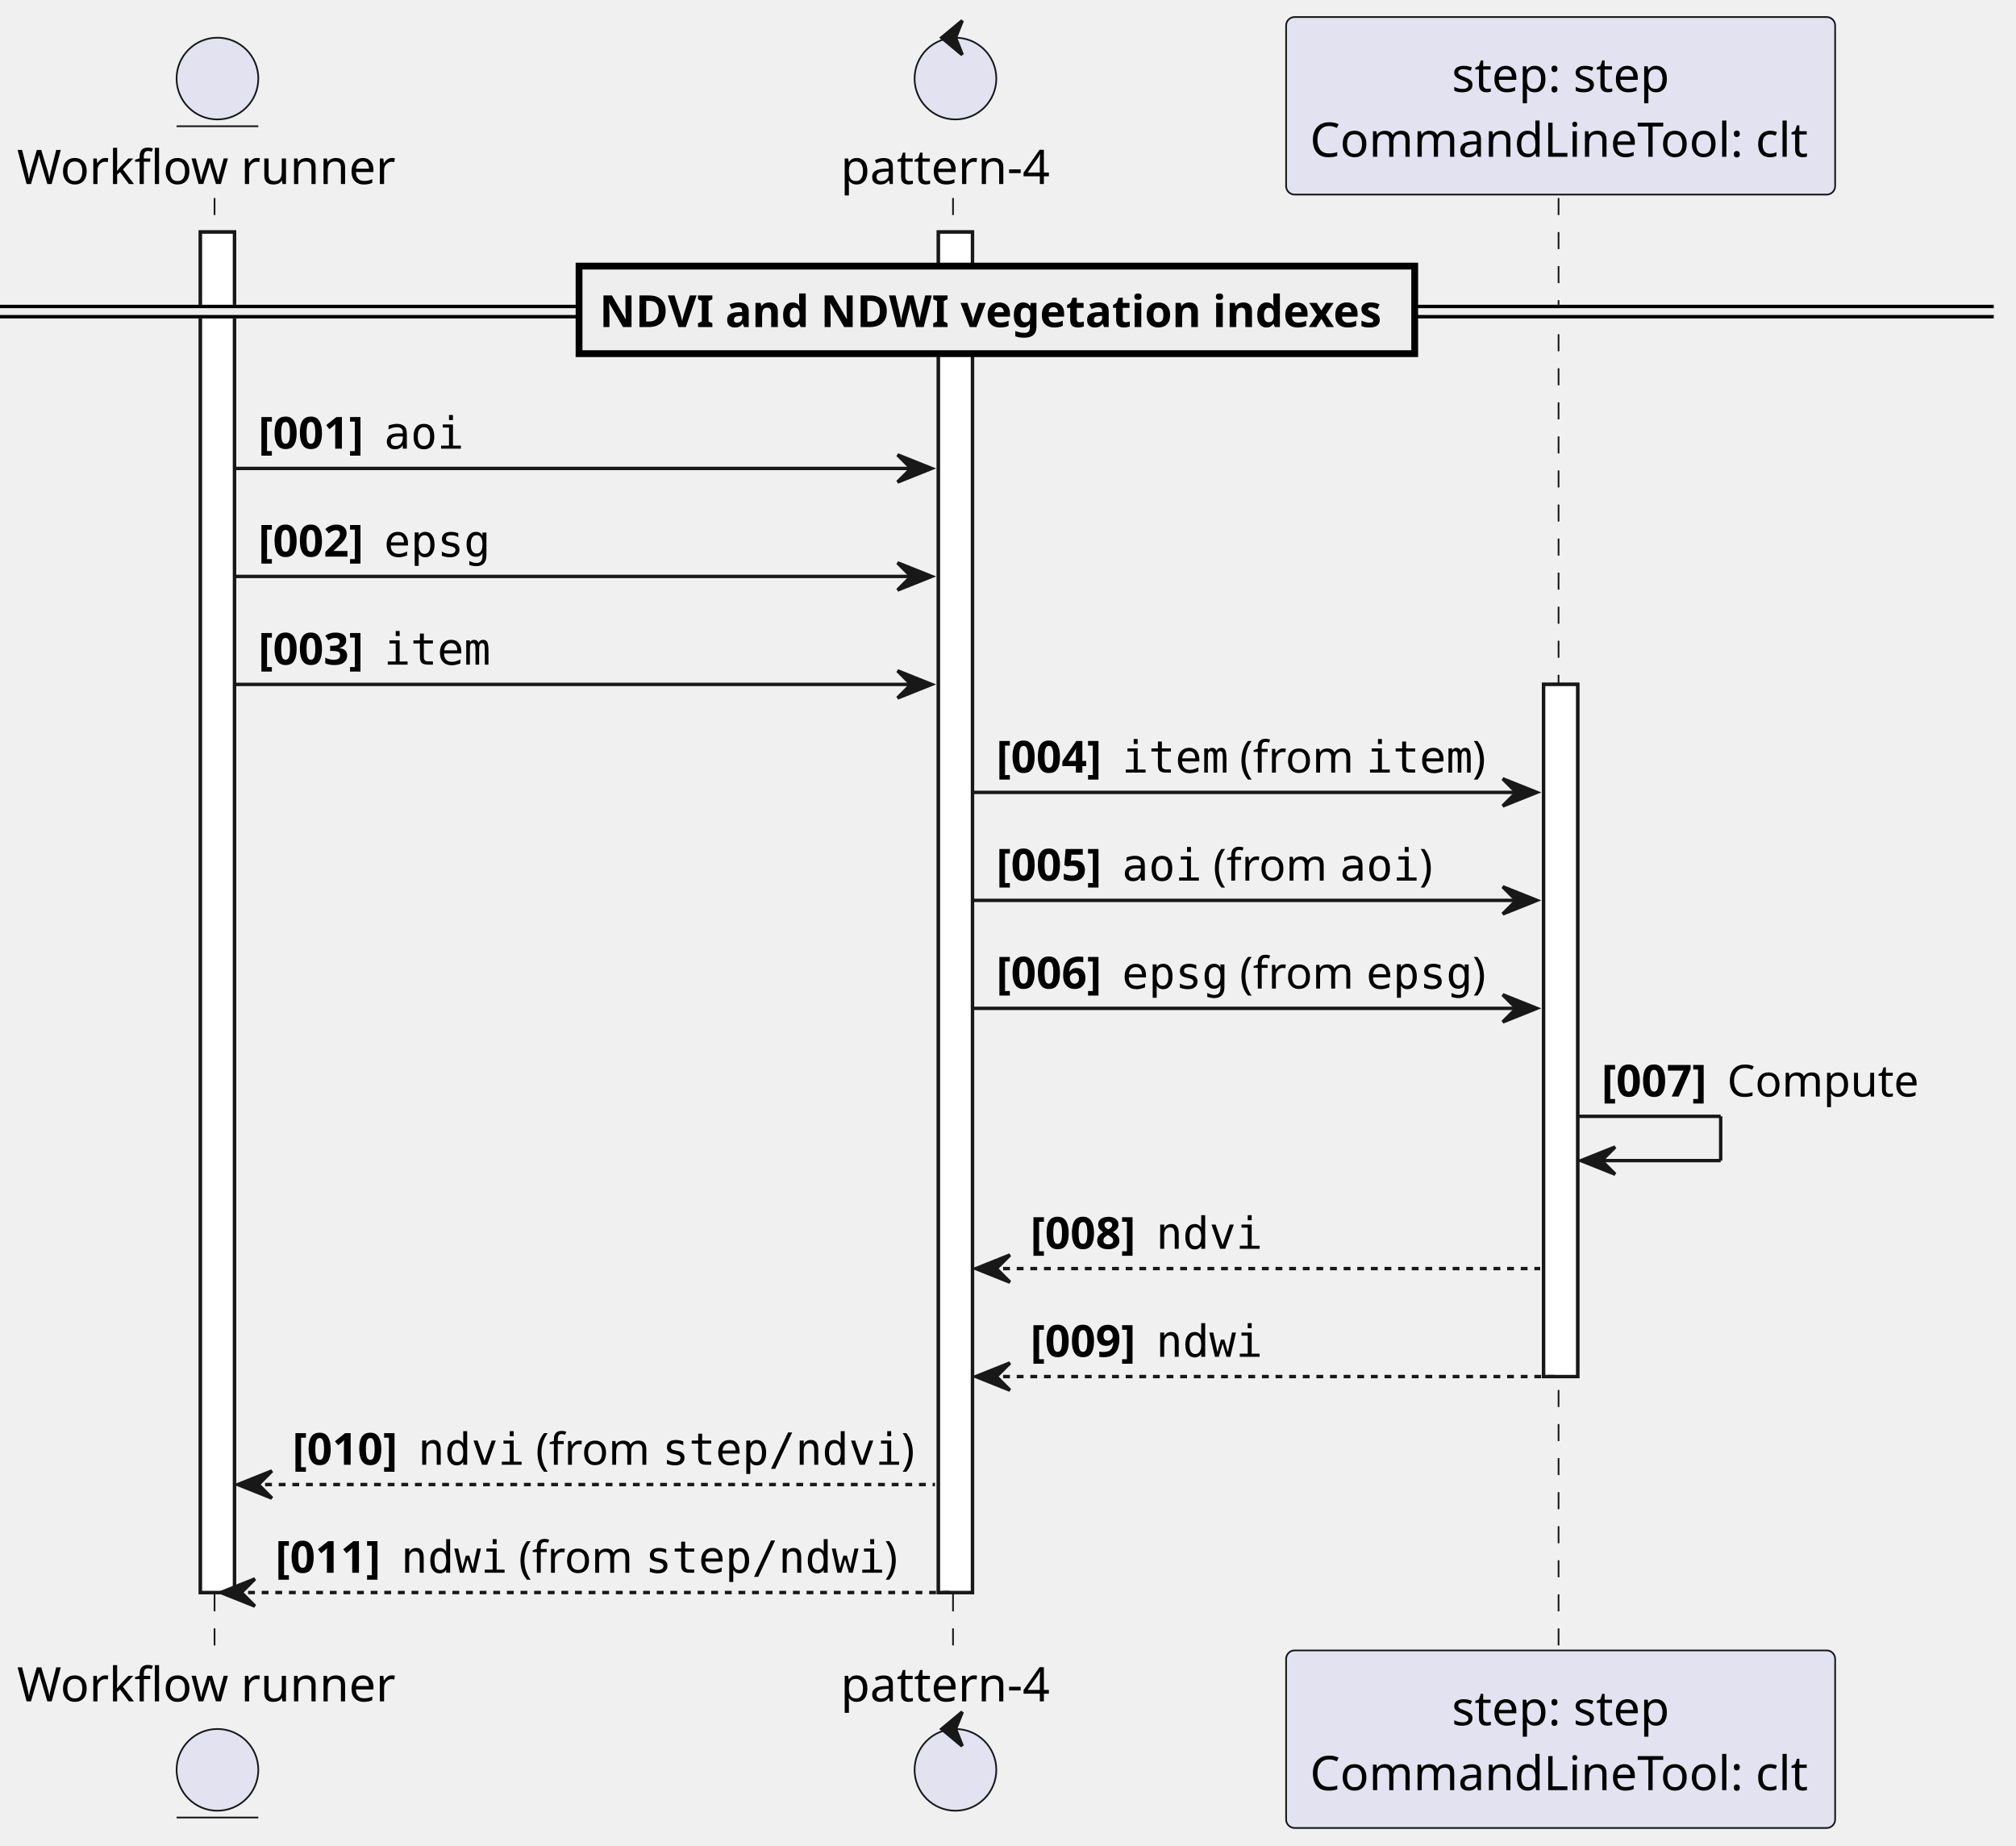
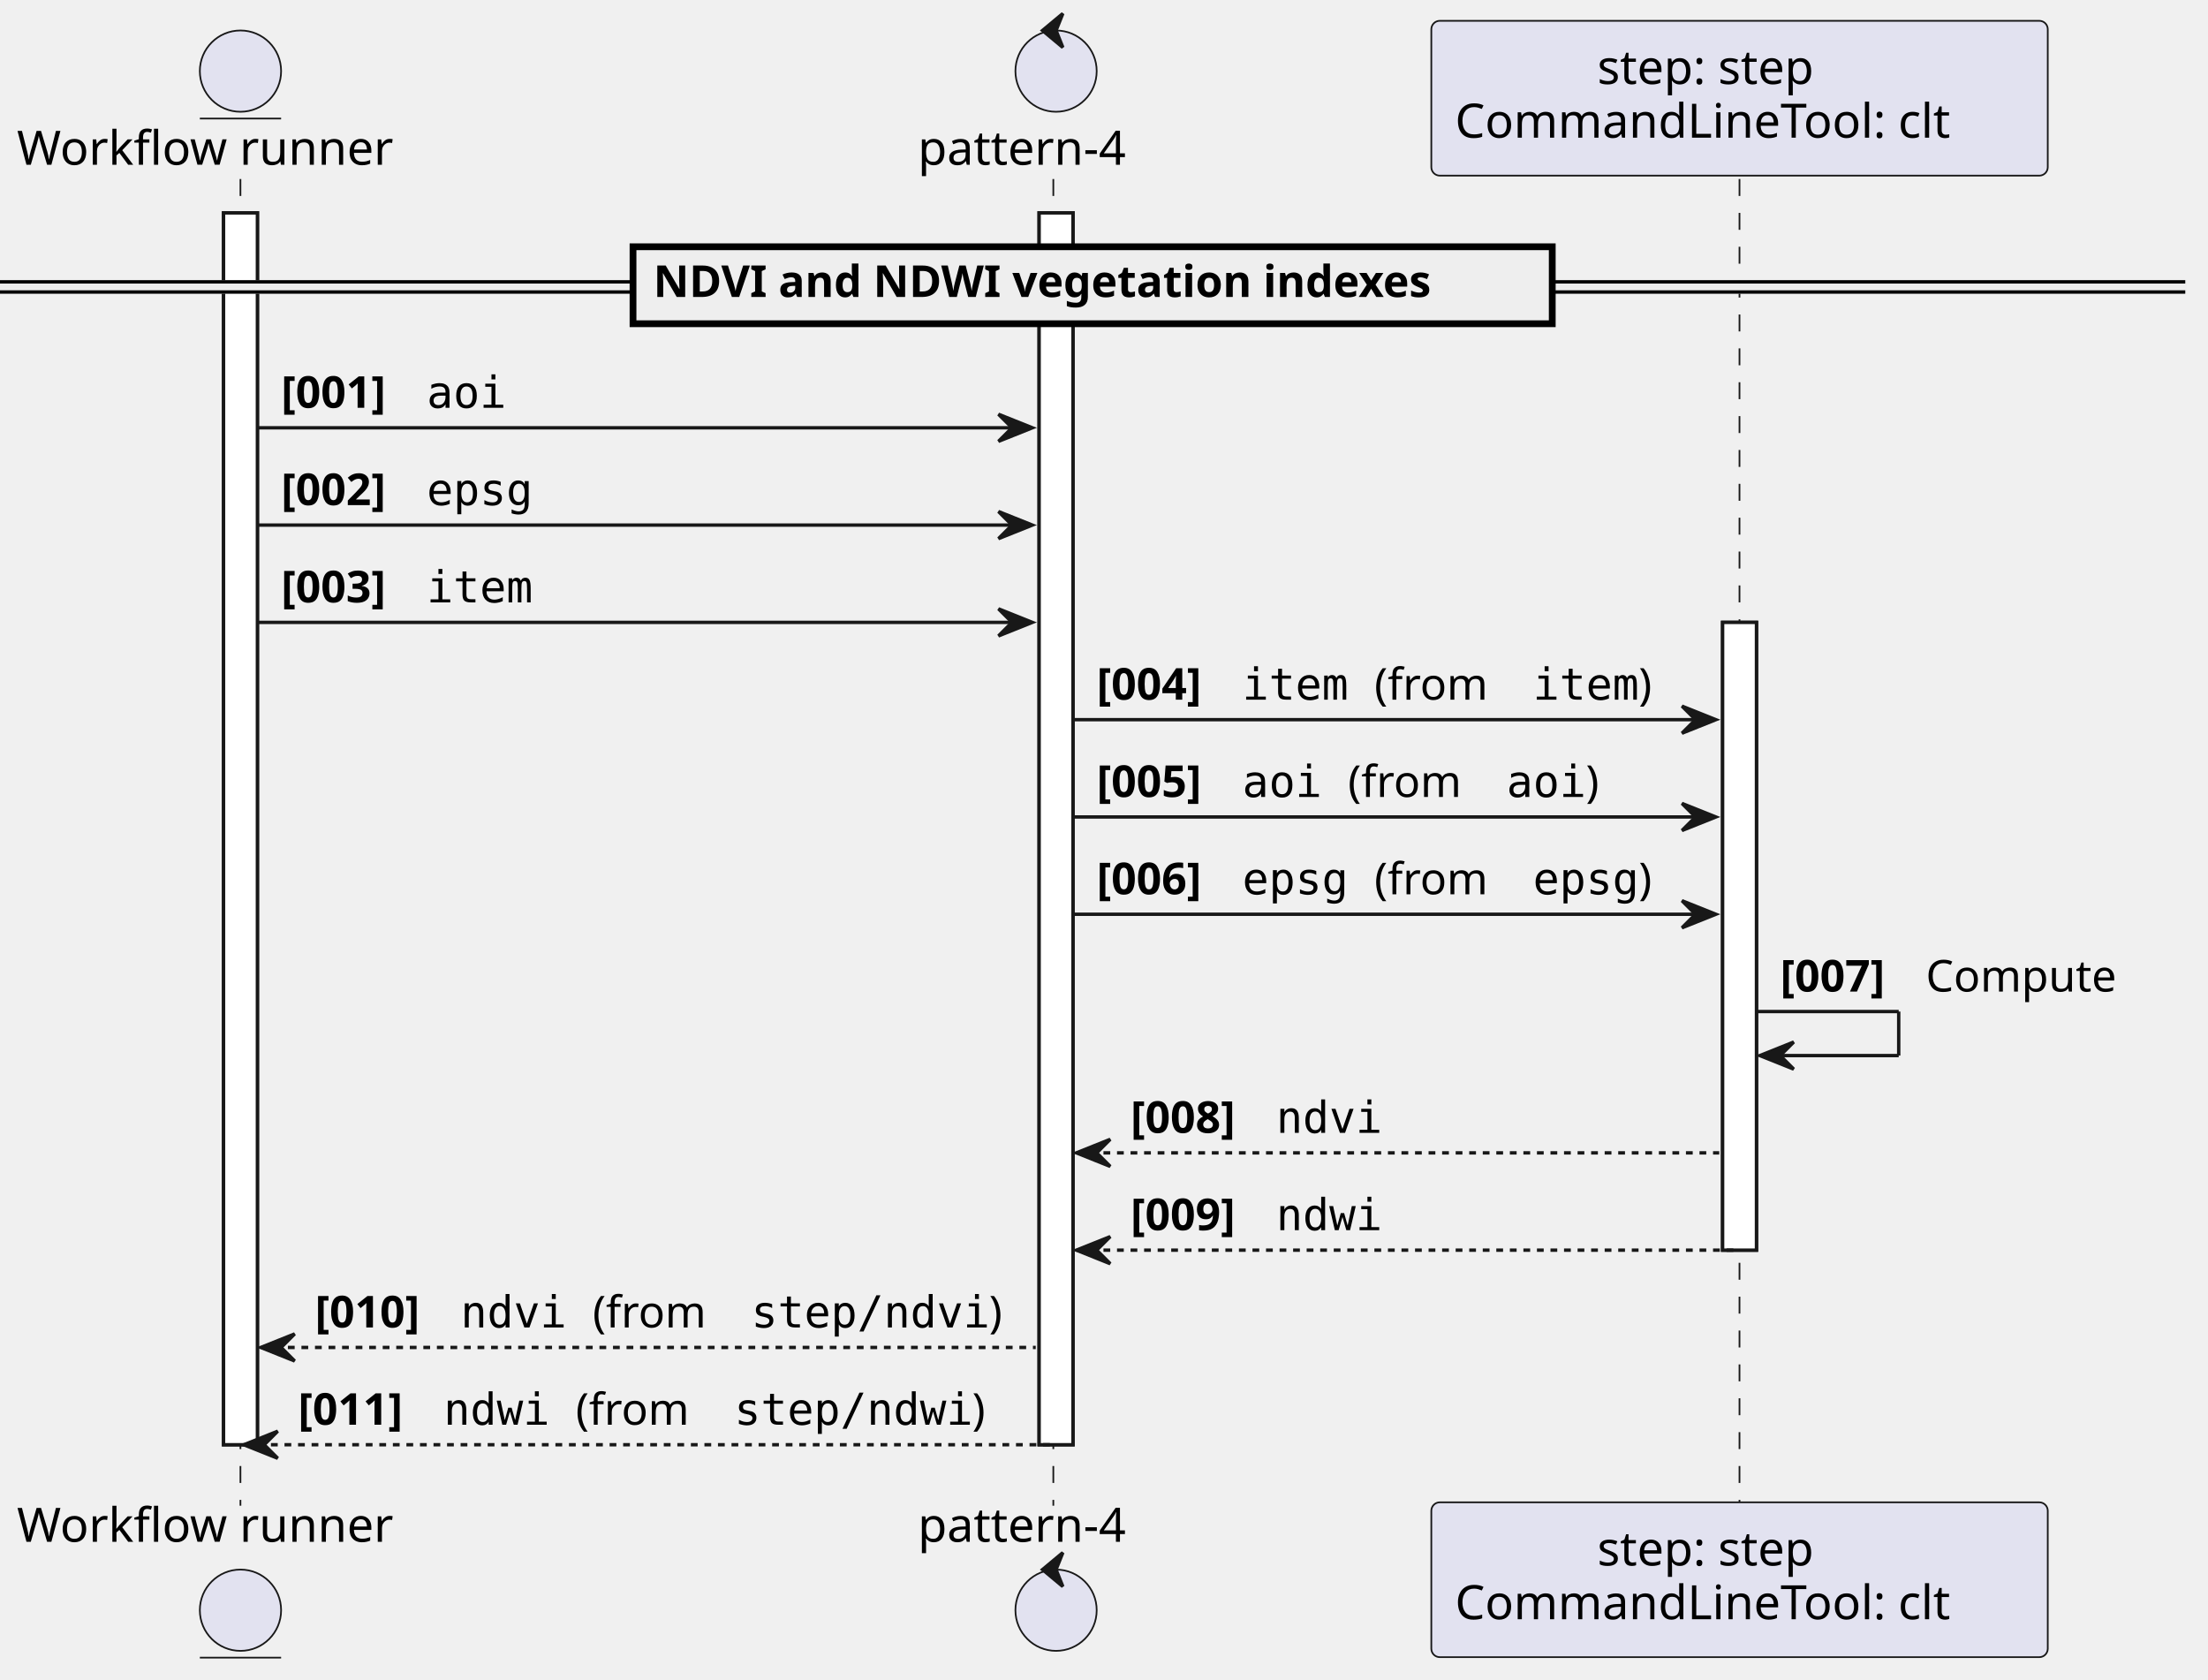
- <svg xmlns="http://www.w3.org/2000/svg" contentStyleType="text/css" data-diagram-type="SEQUENCE" height="542px" preserveAspectRatio="none" style="width:592px;height:542px;background:#FFFFFF;" version="1.1" viewBox="0 0 592 542" width="592px" zoomAndPan="magnify">
+ <svg xmlns="http://www.w3.org/2000/svg" contentStyleType="text/css" data-diagram-type="SEQUENCE" height="496px" preserveAspectRatio="none" style="width:652px;height:496px;background:#FFFFFF;" version="1.1" viewBox="0 0 652 496" width="652px" zoomAndPan="magnify">
  <defs />
  <g>
    <g>
-       <rect fill="#FFFFFF" height="399.472" style="stroke:#181818;stroke-width:1;" width="10" x="58.853" y="68.136" />
+       <rect fill="#FFFFFF" height="363.719" style="stroke:#181818;stroke-width:1;" width="10" x="66.01" y="62.859" />
    </g>
    <g>
-       <rect fill="#FFFFFF" height="399.472" style="stroke:#181818;stroke-width:1;" width="10" x="275.567" y="68.136" />
+       <rect fill="#FFFFFF" height="363.719" style="stroke:#181818;stroke-width:1;" width="10" x="306.843" y="62.859" />
    </g>
    <g>
-       <rect fill="#FFFFFF" height="203.236" style="stroke:#181818;stroke-width:1;" width="10" x="453.281" y="200.96" />
+       <rect fill="#FFFFFF" height="185.359" style="stroke:#181818;stroke-width:1;" width="10" x="508.67" y="183.766" />
    </g>
    <g>
-       <rect fill="#000000" fill-opacity="0" height="427.472" width="8" x="59.853" y="58.136" />
-       <line style="stroke:#181818;stroke-width:0.5;stroke-dasharray:5,5;" x1="63" x2="63" y1="58.136" y2="485.608" />
+       <rect fill="#000000" fill-opacity="0" height="391.719" width="8" x="67.01" y="52.859" />
+       <line style="stroke:#181818;stroke-width:0.5;stroke-dasharray:5,5;" x1="71" x2="71" y1="52.859" y2="444.578" />
    </g>
    <g>
-       <rect fill="#000000" fill-opacity="0" height="427.472" width="8" x="276.567" y="58.136" />
-       <line style="stroke:#181818;stroke-width:0.5;stroke-dasharray:5,5;" x1="279.858" x2="279.858" y1="58.136" y2="485.608" />
+       <rect fill="#000000" fill-opacity="0" height="391.719" width="8" x="307.843" y="52.859" />
+       <line style="stroke:#181818;stroke-width:0.5;stroke-dasharray:5,5;" x1="311.037" x2="311.037" y1="52.859" y2="444.578" />
    </g>
    <g>
-       <rect fill="#000000" fill-opacity="0" height="427.472" width="8" x="454.281" y="58.136" />
-       <line style="stroke:#181818;stroke-width:0.5;stroke-dasharray:5,5;" x1="457.67" x2="457.67" y1="58.136" y2="485.608" />
+       <rect fill="#000000" fill-opacity="0" height="391.719" width="8" x="509.67" y="52.859" />
+       <line style="stroke:#181818;stroke-width:0.5;stroke-dasharray:5,5;" x1="513.656" x2="513.656" y1="52.859" y2="444.578" />
    </g>
    <g class="participant participant-head" data-participant="wfrunner">
-       <text fill="#000000" font-family="sans-serif" font-size="14" lengthAdjust="spacing" textLength="111.706" x="5" y="54.034">Workflow runner</text>
-       <ellipse cx="63.853" cy="23.068" fill="#E2E2F0" rx="12" ry="12" style="stroke:#181818;stroke-width:0.5;" />
-       <line style="stroke:#181818;stroke-width:0.5;" x1="51.853" x2="75.853" y1="37.068" y2="37.068" />
+       <text fill="#000000" font-family="sans-serif" font-size="14" lengthAdjust="spacing" textLength="126.02" x="5" y="48.655">Workflow runner</text>
+       <ellipse cx="71.01" cy="21" fill="#E2E2F0" rx="12" ry="12" style="stroke:#181818;stroke-width:0.5;" />
+       <line style="stroke:#181818;stroke-width:0.5;" x1="59.01" x2="83.01" y1="35" y2="35" />
    </g>
    <g class="participant participant-tail" data-participant="wfrunner">
-       <text fill="#000000" font-family="sans-serif" font-size="14" lengthAdjust="spacing" textLength="111.706" x="5" y="499.574">Workflow runner</text>
-       <ellipse cx="63.853" cy="519.676" fill="#E2E2F0" rx="12" ry="12" style="stroke:#181818;stroke-width:0.5;" />
-       <line style="stroke:#181818;stroke-width:0.5;" x1="51.853" x2="75.853" y1="533.676" y2="533.676" />
+       <text fill="#000000" font-family="sans-serif" font-size="14" lengthAdjust="spacing" textLength="126.02" x="5" y="455.233">Workflow runner</text>
+       <ellipse cx="71.01" cy="475.438" fill="#E2E2F0" rx="12" ry="12" style="stroke:#181818;stroke-width:0.5;" />
+       <line style="stroke:#181818;stroke-width:0.5;" x1="59.01" x2="83.01" y1="489.438" y2="489.438" />
    </g>
    <g class="participant participant-head" data-participant="pattern_4_or">
-       <text fill="#000000" font-family="sans-serif" font-size="14" lengthAdjust="spacing" textLength="61.418" x="246.858" y="54.034">pattern-4</text>
-       <ellipse cx="280.567" cy="23.068" fill="#E2E2F0" rx="12" ry="12" style="stroke:#181818;stroke-width:0.5;" />
-       <polygon fill="#181818" points="276.567,11.068,282.567,6.068,280.567,11.068,282.567,16.068,276.567,11.068" style="stroke:#181818;stroke-width:1;" />
+       <text fill="#000000" font-family="sans-serif" font-size="14" lengthAdjust="spacing" textLength="75.612" x="271.037" y="48.655">pattern-4</text>
+       <ellipse cx="311.843" cy="21" fill="#E2E2F0" rx="12" ry="12" style="stroke:#181818;stroke-width:0.5;" />
+       <polygon fill="#181818" points="307.843,9,313.843,4,311.843,9,313.843,14,307.843,9" style="stroke:#181818;stroke-width:1;" />
    </g>
    <g class="participant participant-tail" data-participant="pattern_4_or">
-       <text fill="#000000" font-family="sans-serif" font-size="14" lengthAdjust="spacing" textLength="61.418" x="246.858" y="499.574">pattern-4</text>
-       <ellipse cx="280.567" cy="519.676" fill="#E2E2F0" rx="12" ry="12" style="stroke:#181818;stroke-width:0.5;" />
-       <polygon fill="#181818" points="276.567,507.676,282.567,502.676,280.567,507.676,282.567,512.676,276.567,507.676" style="stroke:#181818;stroke-width:1;" />
+       <text fill="#000000" font-family="sans-serif" font-size="14" lengthAdjust="spacing" textLength="75.612" x="271.037" y="455.233">pattern-4</text>
+       <ellipse cx="311.843" cy="475.438" fill="#E2E2F0" rx="12" ry="12" style="stroke:#181818;stroke-width:0.5;" />
+       <polygon fill="#181818" points="307.843,463.438,313.843,458.438,311.843,463.438,313.843,468.438,307.843,463.438" style="stroke:#181818;stroke-width:1;" />
    </g>
    <g class="participant participant-head" data-participant="pattern_4_or__step">
-       <rect fill="#E2E2F0" height="52.136" rx="2.5" ry="2.5" style="stroke:#181818;stroke-width:0.5;" width="161.223" x="377.67" y="5" />
-       <text fill="#000000" font-family="sans-serif" font-size="14" lengthAdjust="spacing" textLength="63.924" x="426.32" y="26.966">step: step</text>
-       <text fill="#000000" font-family="sans-serif" font-size="14" lengthAdjust="spacing" textLength="147.223" x="384.67" y="46.034">CommandLineTool: clt</text>
+       <rect fill="#E2E2F0" height="45.719" rx="2.5" ry="2.5" style="stroke:#181818;stroke-width:0.5;" width="182.027" x="422.656" y="6.141" />
+       <text fill="#000000" font-family="sans-serif" font-size="14" lengthAdjust="spacing" textLength="84.014" x="471.663" y="24.796">step: step</text>
+       <text fill="#000000" font-family="sans-serif" font-size="14" lengthAdjust="spacing" textLength="168.027" x="429.656" y="40.655">CommandLineTool: clt</text>
    </g>
    <g class="participant participant-tail" data-participant="pattern_4_or__step">
-       <rect fill="#E2E2F0" height="52.136" rx="2.5" ry="2.5" style="stroke:#181818;stroke-width:0.5;" width="161.223" x="377.67" y="484.608" />
-       <text fill="#000000" font-family="sans-serif" font-size="14" lengthAdjust="spacing" textLength="63.924" x="426.32" y="506.574">step: step</text>
-       <text fill="#000000" font-family="sans-serif" font-size="14" lengthAdjust="spacing" textLength="147.223" x="384.67" y="525.642">CommandLineTool: clt</text>
+       <rect fill="#E2E2F0" height="45.719" rx="2.5" ry="2.5" style="stroke:#181818;stroke-width:0.5;" width="182.027" x="422.656" y="443.578" />
+       <text fill="#000000" font-family="sans-serif" font-size="14" lengthAdjust="spacing" textLength="84.014" x="471.663" y="462.233">step: step</text>
+       <text fill="#000000" font-family="sans-serif" font-size="14" lengthAdjust="spacing" textLength="168.027" x="429.656" y="478.093">CommandLineTool: clt</text>
    </g>
    <g>
-       <rect fill="#FFFFFF" height="399.472" style="stroke:#181818;stroke-width:1;" width="10" x="58.853" y="68.136" />
+       <rect fill="#FFFFFF" height="363.719" style="stroke:#181818;stroke-width:1;" width="10" x="66.01" y="62.859" />
    </g>
    <g>
-       <rect fill="#FFFFFF" height="399.472" style="stroke:#181818;stroke-width:1;" width="10" x="275.567" y="68.136" />
+       <rect fill="#FFFFFF" height="363.719" style="stroke:#181818;stroke-width:1;" width="10" x="306.843" y="62.859" />
    </g>
    <g>
-       <rect fill="#FFFFFF" height="203.236" style="stroke:#181818;stroke-width:1;" width="10" x="453.281" y="200.96" />
+       <rect fill="#FFFFFF" height="185.359" style="stroke:#181818;stroke-width:1;" width="10" x="508.67" y="183.766" />
    </g>
-     <rect fill="#EEEEEE" height="3" style="stroke:#EEEEEE;stroke-width:1;" width="585.465" x="0" y="89.989" />
-     <line style="stroke:#000000;stroke-width:1;" x1="0" x2="585.465" y1="89.989" y2="89.989" />
-     <line style="stroke:#000000;stroke-width:1;" x1="0" x2="585.465" y1="92.989" y2="92.989" />
-     <rect fill="#EEEEEE" height="25.706" style="stroke:#000000;stroke-width:2;" width="245.387" x="170.039" y="78.136" />
-     <text fill="#000000" font-family="sans-serif" font-size="13" font-weight="bold" lengthAdjust="spacing" textLength="228.007" x="176.039" y="96.033">NDVI and NDWI vegetation indexes</text>
+     <rect fill="#EEEEEE" height="3" style="stroke:#EEEEEE;stroke-width:1;" width="645.285" x="0" y="83.223" />
+     <line style="stroke:#000000;stroke-width:1;" x1="0" x2="645.285" y1="83.223" y2="83.223" />
+     <line style="stroke:#000000;stroke-width:1;" x1="0" x2="645.285" y1="86.223" y2="86.223" />
+     <rect fill="#EEEEEE" height="22.727" style="stroke:#000000;stroke-width:2;" width="271.442" x="186.922" y="72.859" />
+     <text fill="#000000" font-family="sans-serif" font-size="13" font-weight="bold" lengthAdjust="spacing" textLength="249.641" x="192.922" y="87.682">NDVI and NDWI vegetation indexes</text>
    <g class="message" data-participant-1="wfrunner" data-participant-2="pattern_4_or">
-       <polygon fill="#181818" points="263.567,133.548,273.567,137.548,263.567,141.548,267.567,137.548" style="stroke:#181818;stroke-width:1;" />
-       <line style="stroke:#181818;stroke-width:1;" x1="68.853" x2="269.567" y1="137.548" y2="137.548" />
-       <text fill="#000000" font-family="sans-serif" font-size="13" font-weight="bold" lengthAdjust="spacing" textLength="32.893" x="75.853" y="131.739">[001]</text>
-       <text fill="#000000" font-family="monospace" font-size="13" lengthAdjust="spacing" textLength="23.4" x="112.746" y="131.739">aoi</text>
+       <polygon fill="#181818" points="294.843,122.312,304.843,126.312,294.843,130.312,298.843,126.312" style="stroke:#181818;stroke-width:1;" />
+       <line style="stroke:#181818;stroke-width:1;" x1="76.01" x2="300.843" y1="126.312" y2="126.312" />
+       <text fill="#000000" font-family="sans-serif" font-size="13" font-weight="bold" lengthAdjust="spacing" textLength="39.006" x="83.01" y="120.409">[001]</text>
+       <text fill="#000000" font-family="monospace" font-size="13" lengthAdjust="spacing" textLength="23.404" x="126.017" y="120.409">aoi</text>
    </g>
    <g class="message" data-participant-1="wfrunner" data-participant-2="pattern_4_or">
-       <polygon fill="#181818" points="263.567,165.254,273.567,169.254,263.567,173.254,267.567,169.254" style="stroke:#181818;stroke-width:1;" />
-       <line style="stroke:#181818;stroke-width:1;" x1="68.853" x2="269.567" y1="169.254" y2="169.254" />
-       <text fill="#000000" font-family="sans-serif" font-size="13" font-weight="bold" lengthAdjust="spacing" textLength="32.893" x="75.853" y="163.445">[002]</text>
-       <text fill="#000000" font-family="monospace" font-size="13" lengthAdjust="spacing" textLength="31.2" x="112.746" y="163.445">epsg</text>
+       <polygon fill="#181818" points="294.843,151.039,304.843,155.039,294.843,159.039,298.843,155.039" style="stroke:#181818;stroke-width:1;" />
+       <line style="stroke:#181818;stroke-width:1;" x1="76.01" x2="300.843" y1="155.039" y2="155.039" />
+       <text fill="#000000" font-family="sans-serif" font-size="13" font-weight="bold" lengthAdjust="spacing" textLength="39.006" x="83.01" y="149.135">[002]</text>
+       <text fill="#000000" font-family="monospace" font-size="13" lengthAdjust="spacing" textLength="31.205" x="126.017" y="149.135">epsg</text>
    </g>
    <g class="message" data-participant-1="wfrunner" data-participant-2="pattern_4_or">
-       <polygon fill="#181818" points="263.567,196.96,273.567,200.96,263.567,204.96,267.567,200.96" style="stroke:#181818;stroke-width:1;" />
-       <line style="stroke:#181818;stroke-width:1;" x1="68.853" x2="269.567" y1="200.96" y2="200.96" />
-       <text fill="#000000" font-family="sans-serif" font-size="13" font-weight="bold" lengthAdjust="spacing" textLength="32.893" x="75.853" y="195.151">[003]</text>
-       <text fill="#000000" font-family="monospace" font-size="13" lengthAdjust="spacing" textLength="31.2" x="112.746" y="195.151">item</text>
+       <polygon fill="#181818" points="294.843,179.766,304.843,183.766,294.843,187.766,298.843,183.766" style="stroke:#181818;stroke-width:1;" />
+       <line style="stroke:#181818;stroke-width:1;" x1="76.01" x2="300.843" y1="183.766" y2="183.766" />
+       <text fill="#000000" font-family="sans-serif" font-size="13" font-weight="bold" lengthAdjust="spacing" textLength="39.006" x="83.01" y="177.862">[003]</text>
+       <text fill="#000000" font-family="monospace" font-size="13" lengthAdjust="spacing" textLength="31.205" x="126.017" y="177.862">item</text>
    </g>
    <g class="message" data-participant-1="pattern_4_or" data-participant-2="pattern_4_or__step">
-       <polygon fill="#181818" points="441.281,228.666,451.281,232.666,441.281,236.666,445.281,232.666" style="stroke:#181818;stroke-width:1;" />
-       <line style="stroke:#181818;stroke-width:1;" x1="285.567" x2="447.281" y1="232.666" y2="232.666" />
-       <text fill="#000000" font-family="sans-serif" font-size="13" font-weight="bold" lengthAdjust="spacing" textLength="32.893" x="292.567" y="226.857">[004]</text>
-       <text fill="#000000" font-family="monospace" font-size="13" lengthAdjust="spacing" textLength="31.2" x="329.46" y="226.857">item</text>
-       <text fill="#000000" font-family="sans-serif" font-size="13" lengthAdjust="spacing" textLength="33.761" x="364.04" y="226.857">(from</text>
-       <text fill="#000000" font-family="monospace" font-size="13" lengthAdjust="spacing" textLength="31.2" x="401.182" y="226.857">item</text>
-       <text fill="#000000" font-family="sans-serif" font-size="13" lengthAdjust="spacing" textLength="3.9" x="432.382" y="226.857">)</text>
+       <polygon fill="#181818" points="496.67,208.492,506.67,212.492,496.67,216.492,500.67,212.492" style="stroke:#181818;stroke-width:1;" />
+       <line style="stroke:#181818;stroke-width:1;" x1="316.843" x2="502.67" y1="212.492" y2="212.492" />
+       <text fill="#000000" font-family="sans-serif" font-size="13" font-weight="bold" lengthAdjust="spacing" textLength="39.006" x="323.843" y="206.588">[004]</text>
+       <text fill="#000000" font-family="monospace" font-size="13" lengthAdjust="spacing" textLength="31.205" x="366.85" y="206.588">item</text>
+       <text fill="#000000" font-family="sans-serif" font-size="13" lengthAdjust="spacing" textLength="39.006" x="405.856" y="206.588">(from</text>
+       <text fill="#000000" font-family="monospace" font-size="13" lengthAdjust="spacing" textLength="31.205" x="452.664" y="206.588">item</text>
+       <text fill="#000000" font-family="sans-serif" font-size="13" lengthAdjust="spacing" textLength="7.801" x="483.869" y="206.588">)</text>
    </g>
    <g class="message" data-participant-1="pattern_4_or" data-participant-2="pattern_4_or__step">
-       <polygon fill="#181818" points="441.281,260.372,451.281,264.372,441.281,268.372,445.281,264.372" style="stroke:#181818;stroke-width:1;" />
-       <line style="stroke:#181818;stroke-width:1;" x1="285.567" x2="447.281" y1="264.372" y2="264.372" />
-       <text fill="#000000" font-family="sans-serif" font-size="13" font-weight="bold" lengthAdjust="spacing" textLength="32.893" x="292.567" y="258.563">[005]</text>
-       <text fill="#000000" font-family="monospace" font-size="13" lengthAdjust="spacing" textLength="23.4" x="329.46" y="258.563">aoi</text>
-       <text fill="#000000" font-family="sans-serif" font-size="13" lengthAdjust="spacing" textLength="33.761" x="356.24" y="258.563">(from</text>
-       <text fill="#000000" font-family="monospace" font-size="13" lengthAdjust="spacing" textLength="23.4" x="393.382" y="258.563">aoi</text>
-       <text fill="#000000" font-family="sans-serif" font-size="13" lengthAdjust="spacing" textLength="3.9" x="416.781" y="258.563">)</text>
+       <polygon fill="#181818" points="496.67,237.219,506.67,241.219,496.67,245.219,500.67,241.219" style="stroke:#181818;stroke-width:1;" />
+       <line style="stroke:#181818;stroke-width:1;" x1="316.843" x2="502.67" y1="241.219" y2="241.219" />
+       <text fill="#000000" font-family="sans-serif" font-size="13" font-weight="bold" lengthAdjust="spacing" textLength="39.006" x="323.843" y="235.315">[005]</text>
+       <text fill="#000000" font-family="monospace" font-size="13" lengthAdjust="spacing" textLength="23.404" x="366.85" y="235.315">aoi</text>
+       <text fill="#000000" font-family="sans-serif" font-size="13" lengthAdjust="spacing" textLength="39.006" x="398.055" y="235.315">(from</text>
+       <text fill="#000000" font-family="monospace" font-size="13" lengthAdjust="spacing" textLength="23.404" x="444.862" y="235.315">aoi</text>
+       <text fill="#000000" font-family="sans-serif" font-size="13" lengthAdjust="spacing" textLength="7.801" x="468.266" y="235.315">)</text>
    </g>
    <g class="message" data-participant-1="pattern_4_or" data-participant-2="pattern_4_or__step">
-       <polygon fill="#181818" points="441.281,292.078,451.281,296.078,441.281,300.078,445.281,296.078" style="stroke:#181818;stroke-width:1;" />
-       <line style="stroke:#181818;stroke-width:1;" x1="285.567" x2="447.281" y1="296.078" y2="296.078" />
-       <text fill="#000000" font-family="sans-serif" font-size="13" font-weight="bold" lengthAdjust="spacing" textLength="32.893" x="292.567" y="290.269">[006]</text>
-       <text fill="#000000" font-family="monospace" font-size="13" lengthAdjust="spacing" textLength="31.2" x="329.46" y="290.269">epsg</text>
-       <text fill="#000000" font-family="sans-serif" font-size="13" lengthAdjust="spacing" textLength="33.761" x="364.04" y="290.269">(from</text>
-       <text fill="#000000" font-family="monospace" font-size="13" lengthAdjust="spacing" textLength="31.2" x="401.182" y="290.269">epsg</text>
-       <text fill="#000000" font-family="sans-serif" font-size="13" lengthAdjust="spacing" textLength="3.9" x="432.382" y="290.269">)</text>
+       <polygon fill="#181818" points="496.67,265.945,506.67,269.945,496.67,273.945,500.67,269.945" style="stroke:#181818;stroke-width:1;" />
+       <line style="stroke:#181818;stroke-width:1;" x1="316.843" x2="502.67" y1="269.945" y2="269.945" />
+       <text fill="#000000" font-family="sans-serif" font-size="13" font-weight="bold" lengthAdjust="spacing" textLength="39.006" x="323.843" y="264.041">[006]</text>
+       <text fill="#000000" font-family="monospace" font-size="13" lengthAdjust="spacing" textLength="31.205" x="366.85" y="264.041">epsg</text>
+       <text fill="#000000" font-family="sans-serif" font-size="13" lengthAdjust="spacing" textLength="39.006" x="405.856" y="264.041">(from</text>
+       <text fill="#000000" font-family="monospace" font-size="13" lengthAdjust="spacing" textLength="31.205" x="452.664" y="264.041">epsg</text>
+       <text fill="#000000" font-family="sans-serif" font-size="13" lengthAdjust="spacing" textLength="7.801" x="483.869" y="264.041">)</text>
    </g>
    <g class="message" data-participant-1="pattern_4_or__step" data-participant-2="pattern_4_or__step">
-       <line style="stroke:#181818;stroke-width:1;" x1="463.281" x2="505.281" y1="327.784" y2="327.784" />
-       <line style="stroke:#181818;stroke-width:1;" x1="505.281" x2="505.281" y1="327.784" y2="340.784" />
-       <line style="stroke:#181818;stroke-width:1;" x1="464.281" x2="505.281" y1="340.784" y2="340.784" />
-       <polygon fill="#181818" points="474.281,336.784,464.281,340.784,474.281,344.784,470.281,340.784" style="stroke:#181818;stroke-width:1;" />
-       <text fill="#000000" font-family="sans-serif" font-size="13" font-weight="bold" lengthAdjust="spacing" textLength="32.893" x="470.281" y="321.975">[007]</text>
-       <text fill="#000000" font-family="sans-serif" font-size="13" lengthAdjust="spacing" textLength="56.29" x="507.175" y="321.975">Compute</text>
+       <line style="stroke:#181818;stroke-width:1;" x1="518.67" x2="560.67" y1="298.672" y2="298.672" />
+       <line style="stroke:#181818;stroke-width:1;" x1="560.67" x2="560.67" y1="298.672" y2="311.672" />
+       <line style="stroke:#181818;stroke-width:1;" x1="519.67" x2="560.67" y1="311.672" y2="311.672" />
+       <polygon fill="#181818" points="529.67,307.672,519.67,311.672,529.67,315.672,525.67,311.672" style="stroke:#181818;stroke-width:1;" />
+       <text fill="#000000" font-family="sans-serif" font-size="13" font-weight="bold" lengthAdjust="spacing" textLength="39.006" x="525.67" y="292.768">[007]</text>
+       <text fill="#000000" font-family="sans-serif" font-size="13" lengthAdjust="spacing" textLength="54.609" x="568.676" y="292.768">Compute</text>
    </g>
    <g class="message" data-participant-1="pattern_4_or__step" data-participant-2="pattern_4_or">
-       <polygon fill="#181818" points="296.567,368.49,286.567,372.49,296.567,376.49,292.567,372.49" style="stroke:#181818;stroke-width:1;" />
-       <line style="stroke:#181818;stroke-width:1;stroke-dasharray:2,2;" x1="290.567" x2="452.281" y1="372.49" y2="372.49" />
-       <text fill="#000000" font-family="sans-serif" font-size="13" font-weight="bold" lengthAdjust="spacing" textLength="32.893" x="302.567" y="366.681">[008]</text>
-       <text fill="#000000" font-family="monospace" font-size="13" lengthAdjust="spacing" textLength="31.2" x="339.46" y="366.681">ndvi</text>
+       <polygon fill="#181818" points="327.843,336.398,317.843,340.398,327.843,344.398,323.843,340.398" style="stroke:#181818;stroke-width:1;" />
+       <line style="stroke:#181818;stroke-width:1;stroke-dasharray:2,2;" x1="321.843" x2="507.67" y1="340.398" y2="340.398" />
+       <text fill="#000000" font-family="sans-serif" font-size="13" font-weight="bold" lengthAdjust="spacing" textLength="39.006" x="333.843" y="334.495">[008]</text>
+       <text fill="#000000" font-family="monospace" font-size="13" lengthAdjust="spacing" textLength="31.205" x="376.85" y="334.495">ndvi</text>
    </g>
    <g class="message" data-participant-1="pattern_4_or__step" data-participant-2="pattern_4_or">
-       <polygon fill="#181818" points="296.567,400.196,286.567,404.196,296.567,408.196,292.567,404.196" style="stroke:#181818;stroke-width:1;" />
-       <line style="stroke:#181818;stroke-width:1;stroke-dasharray:2,2;" x1="290.567" x2="457.281" y1="404.196" y2="404.196" />
-       <text fill="#000000" font-family="sans-serif" font-size="13" font-weight="bold" lengthAdjust="spacing" textLength="32.893" x="302.567" y="398.387">[009]</text>
-       <text fill="#000000" font-family="monospace" font-size="13" lengthAdjust="spacing" textLength="31.2" x="339.46" y="398.387">ndwi</text>
+       <polygon fill="#181818" points="327.843,365.125,317.843,369.125,327.843,373.125,323.843,369.125" style="stroke:#181818;stroke-width:1;" />
+       <line style="stroke:#181818;stroke-width:1;stroke-dasharray:2,2;" x1="321.843" x2="512.67" y1="369.125" y2="369.125" />
+       <text fill="#000000" font-family="sans-serif" font-size="13" font-weight="bold" lengthAdjust="spacing" textLength="39.006" x="333.843" y="363.221">[009]</text>
+       <text fill="#000000" font-family="monospace" font-size="13" lengthAdjust="spacing" textLength="31.205" x="376.85" y="363.221">ndwi</text>
    </g>
    <g class="message" data-participant-1="pattern_4_or" data-participant-2="wfrunner">
-       <polygon fill="#181818" points="79.853,431.902,69.853,435.902,79.853,439.902,75.853,435.902" style="stroke:#181818;stroke-width:1;" />
-       <line style="stroke:#181818;stroke-width:1;stroke-dasharray:2,2;" x1="73.853" x2="274.567" y1="435.902" y2="435.902" />
-       <text fill="#000000" font-family="sans-serif" font-size="13" font-weight="bold" lengthAdjust="spacing" textLength="32.893" x="85.853" y="430.093">[010]</text>
-       <text fill="#000000" font-family="monospace" font-size="13" lengthAdjust="spacing" textLength="31.2" x="122.746" y="430.093">ndvi</text>
-       <text fill="#000000" font-family="sans-serif" font-size="13" lengthAdjust="spacing" textLength="33.761" x="157.326" y="430.093">(from</text>
-       <text fill="#000000" font-family="monospace" font-size="13" lengthAdjust="spacing" textLength="70.2" x="194.467" y="430.093">step/ndvi</text>
-       <text fill="#000000" font-family="sans-serif" font-size="13" lengthAdjust="spacing" textLength="3.9" x="264.667" y="430.093">)</text>
+       <polygon fill="#181818" points="87.01,393.852,77.01,397.852,87.01,401.852,83.01,397.852" style="stroke:#181818;stroke-width:1;" />
+       <line style="stroke:#181818;stroke-width:1;stroke-dasharray:2,2;" x1="81.01" x2="305.843" y1="397.852" y2="397.852" />
+       <text fill="#000000" font-family="sans-serif" font-size="13" font-weight="bold" lengthAdjust="spacing" textLength="39.006" x="93.01" y="391.948">[010]</text>
+       <text fill="#000000" font-family="monospace" font-size="13" lengthAdjust="spacing" textLength="31.205" x="136.017" y="391.948">ndvi</text>
+       <text fill="#000000" font-family="sans-serif" font-size="13" lengthAdjust="spacing" textLength="39.006" x="175.023" y="391.948">(from</text>
+       <text fill="#000000" font-family="monospace" font-size="13" lengthAdjust="spacing" textLength="70.211" x="221.831" y="391.948">step/ndvi</text>
+       <text fill="#000000" font-family="sans-serif" font-size="13" lengthAdjust="spacing" textLength="7.801" x="292.042" y="391.948">)</text>
    </g>
    <g class="message" data-participant-1="pattern_4_or" data-participant-2="wfrunner">
-       <polygon fill="#181818" points="74.853,463.608,64.853,467.608,74.853,471.608,70.853,467.608" style="stroke:#181818;stroke-width:1;" />
-       <line style="stroke:#181818;stroke-width:1;stroke-dasharray:2,2;" x1="68.853" x2="279.567" y1="467.608" y2="467.608" />
-       <text fill="#000000" font-family="sans-serif" font-size="13" font-weight="bold" lengthAdjust="spacing" textLength="32.893" x="80.853" y="461.799">[011]</text>
-       <text fill="#000000" font-family="monospace" font-size="13" lengthAdjust="spacing" textLength="31.2" x="117.746" y="461.799">ndwi</text>
-       <text fill="#000000" font-family="sans-serif" font-size="13" lengthAdjust="spacing" textLength="33.761" x="152.326" y="461.799">(from</text>
-       <text fill="#000000" font-family="monospace" font-size="13" lengthAdjust="spacing" textLength="70.2" x="189.467" y="461.799">step/ndwi</text>
-       <text fill="#000000" font-family="sans-serif" font-size="13" lengthAdjust="spacing" textLength="3.9" x="259.667" y="461.799">)</text>
+       <polygon fill="#181818" points="82.01,422.578,72.01,426.578,82.01,430.578,78.01,426.578" style="stroke:#181818;stroke-width:1;" />
+       <line style="stroke:#181818;stroke-width:1;stroke-dasharray:2,2;" x1="76.01" x2="310.843" y1="426.578" y2="426.578" />
+       <text fill="#000000" font-family="sans-serif" font-size="13" font-weight="bold" lengthAdjust="spacing" textLength="39.006" x="88.01" y="420.674">[011]</text>
+       <text fill="#000000" font-family="monospace" font-size="13" lengthAdjust="spacing" textLength="31.205" x="131.017" y="420.674">ndwi</text>
+       <text fill="#000000" font-family="sans-serif" font-size="13" lengthAdjust="spacing" textLength="39.006" x="170.023" y="420.674">(from</text>
+       <text fill="#000000" font-family="monospace" font-size="13" lengthAdjust="spacing" textLength="70.211" x="216.831" y="420.674">step/ndwi</text>
+       <text fill="#000000" font-family="sans-serif" font-size="13" lengthAdjust="spacing" textLength="7.801" x="287.042" y="420.674">)</text>
    </g>
  </g>
</svg>
